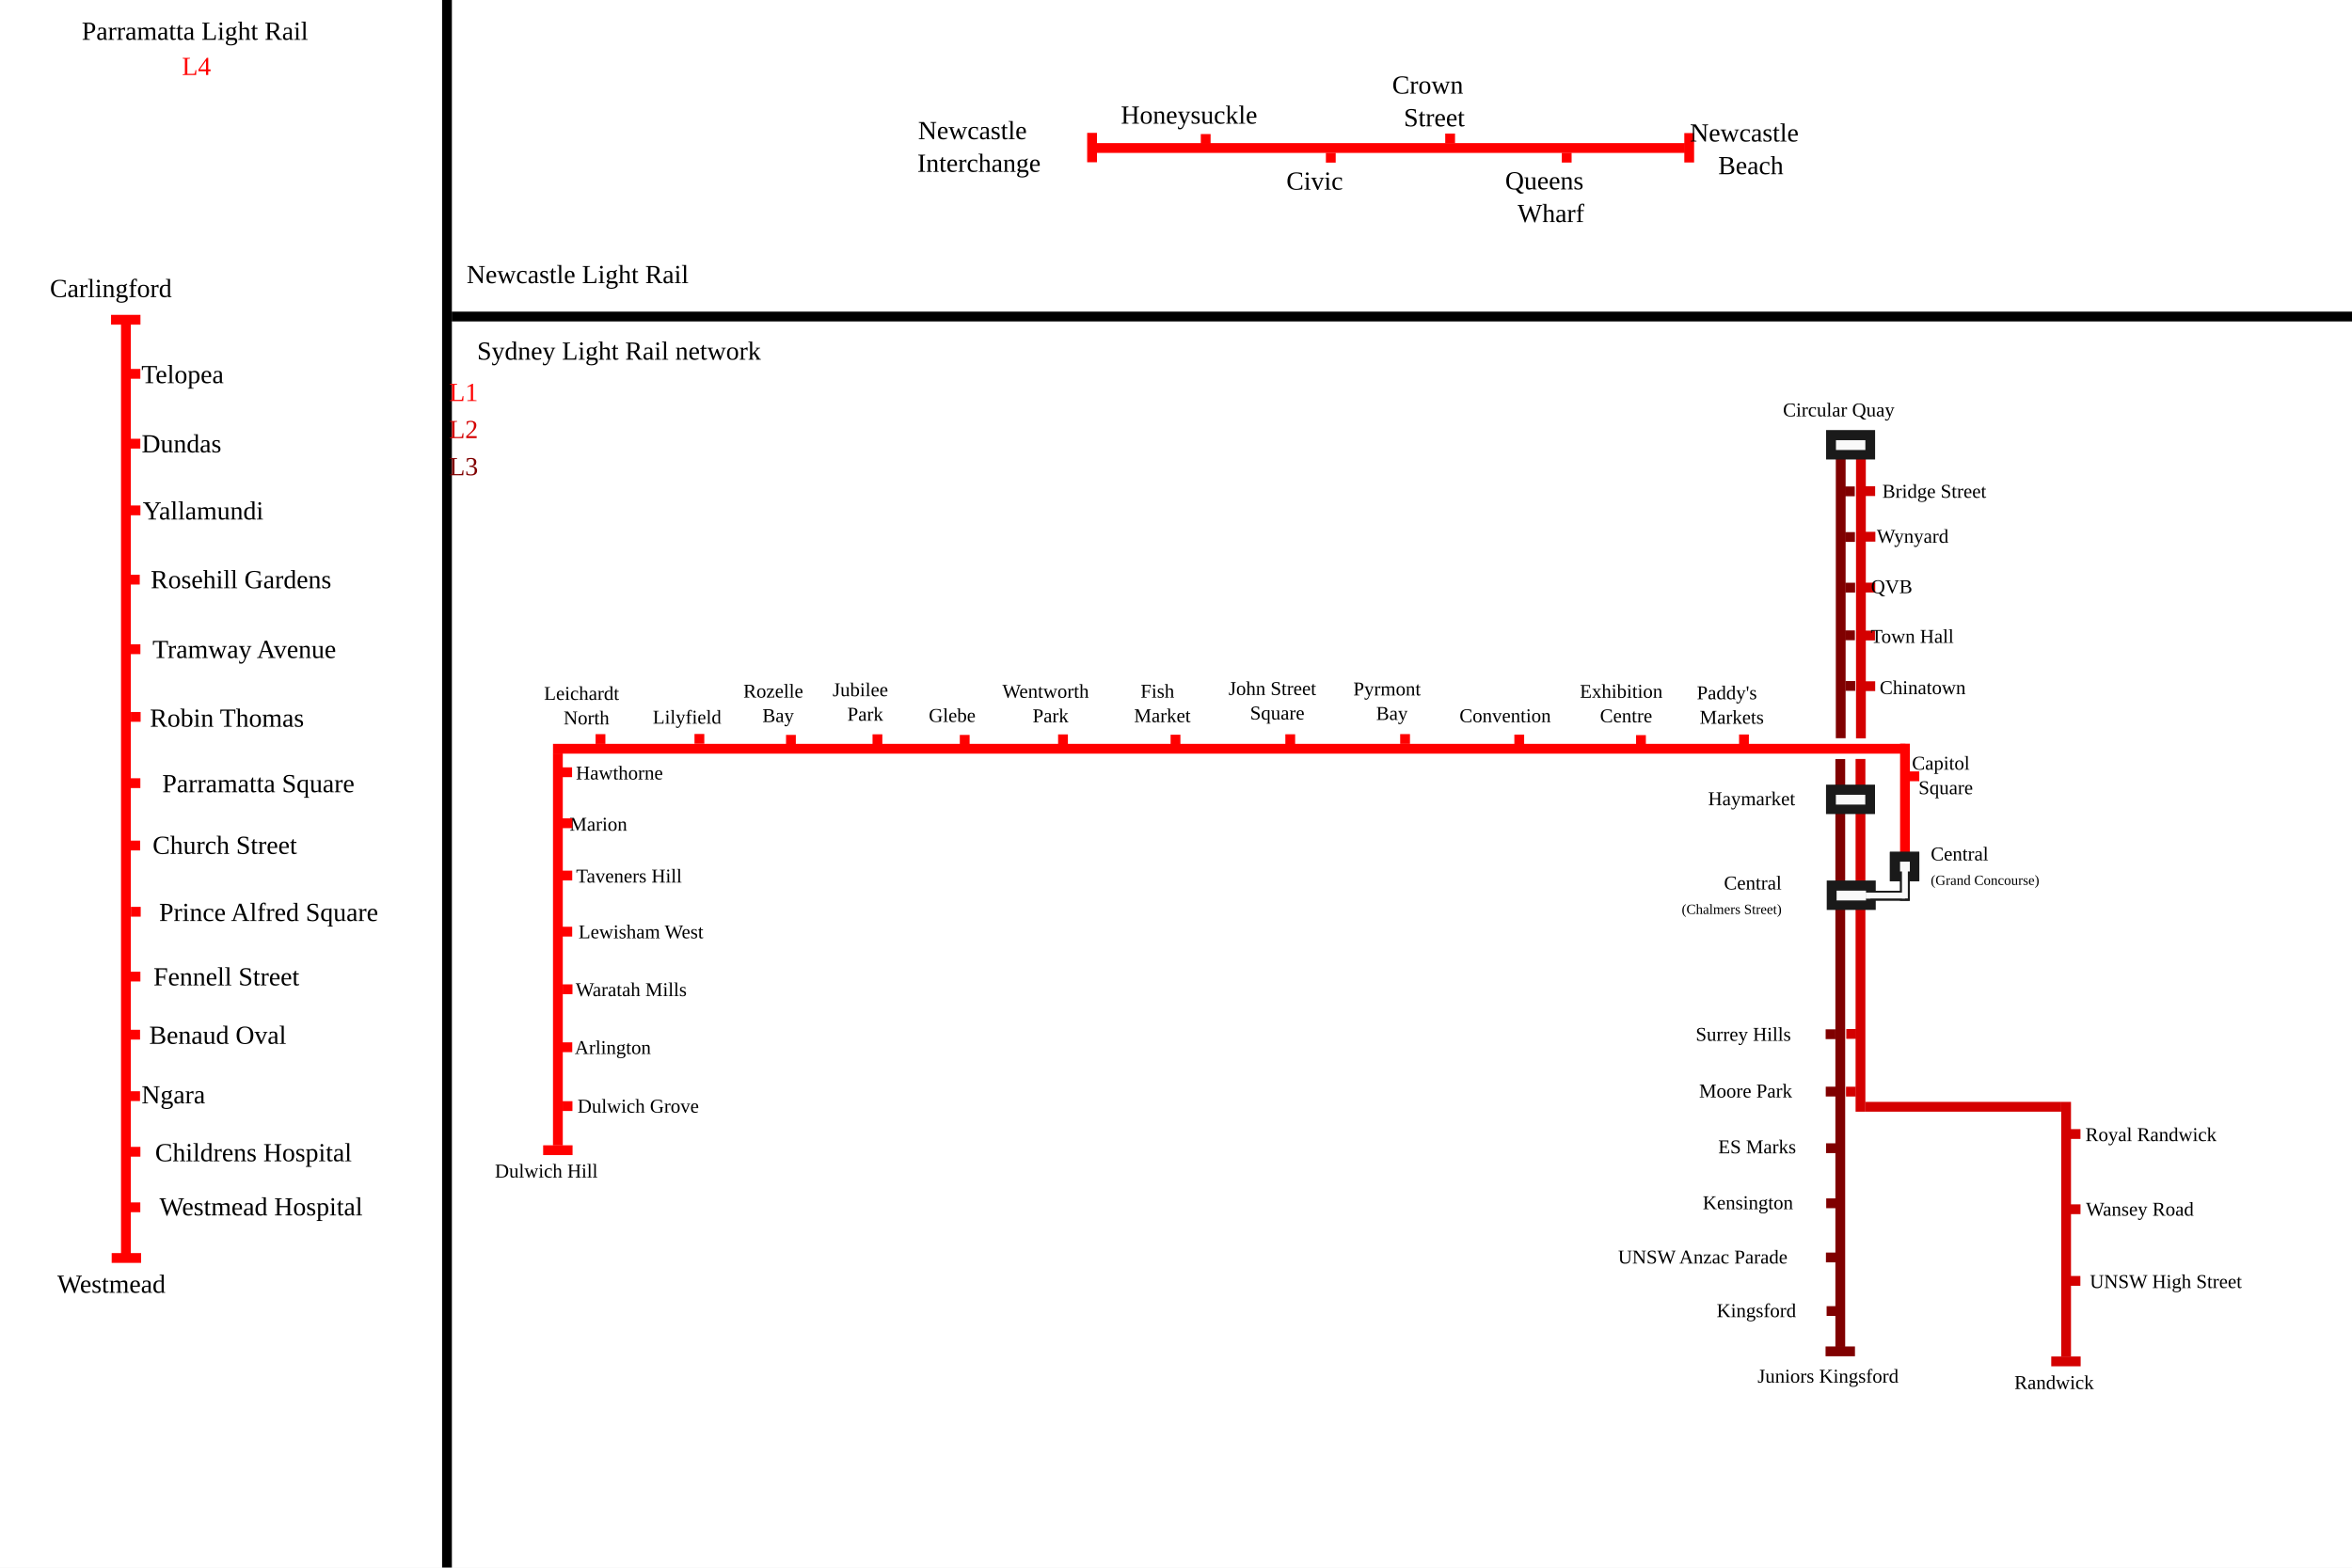
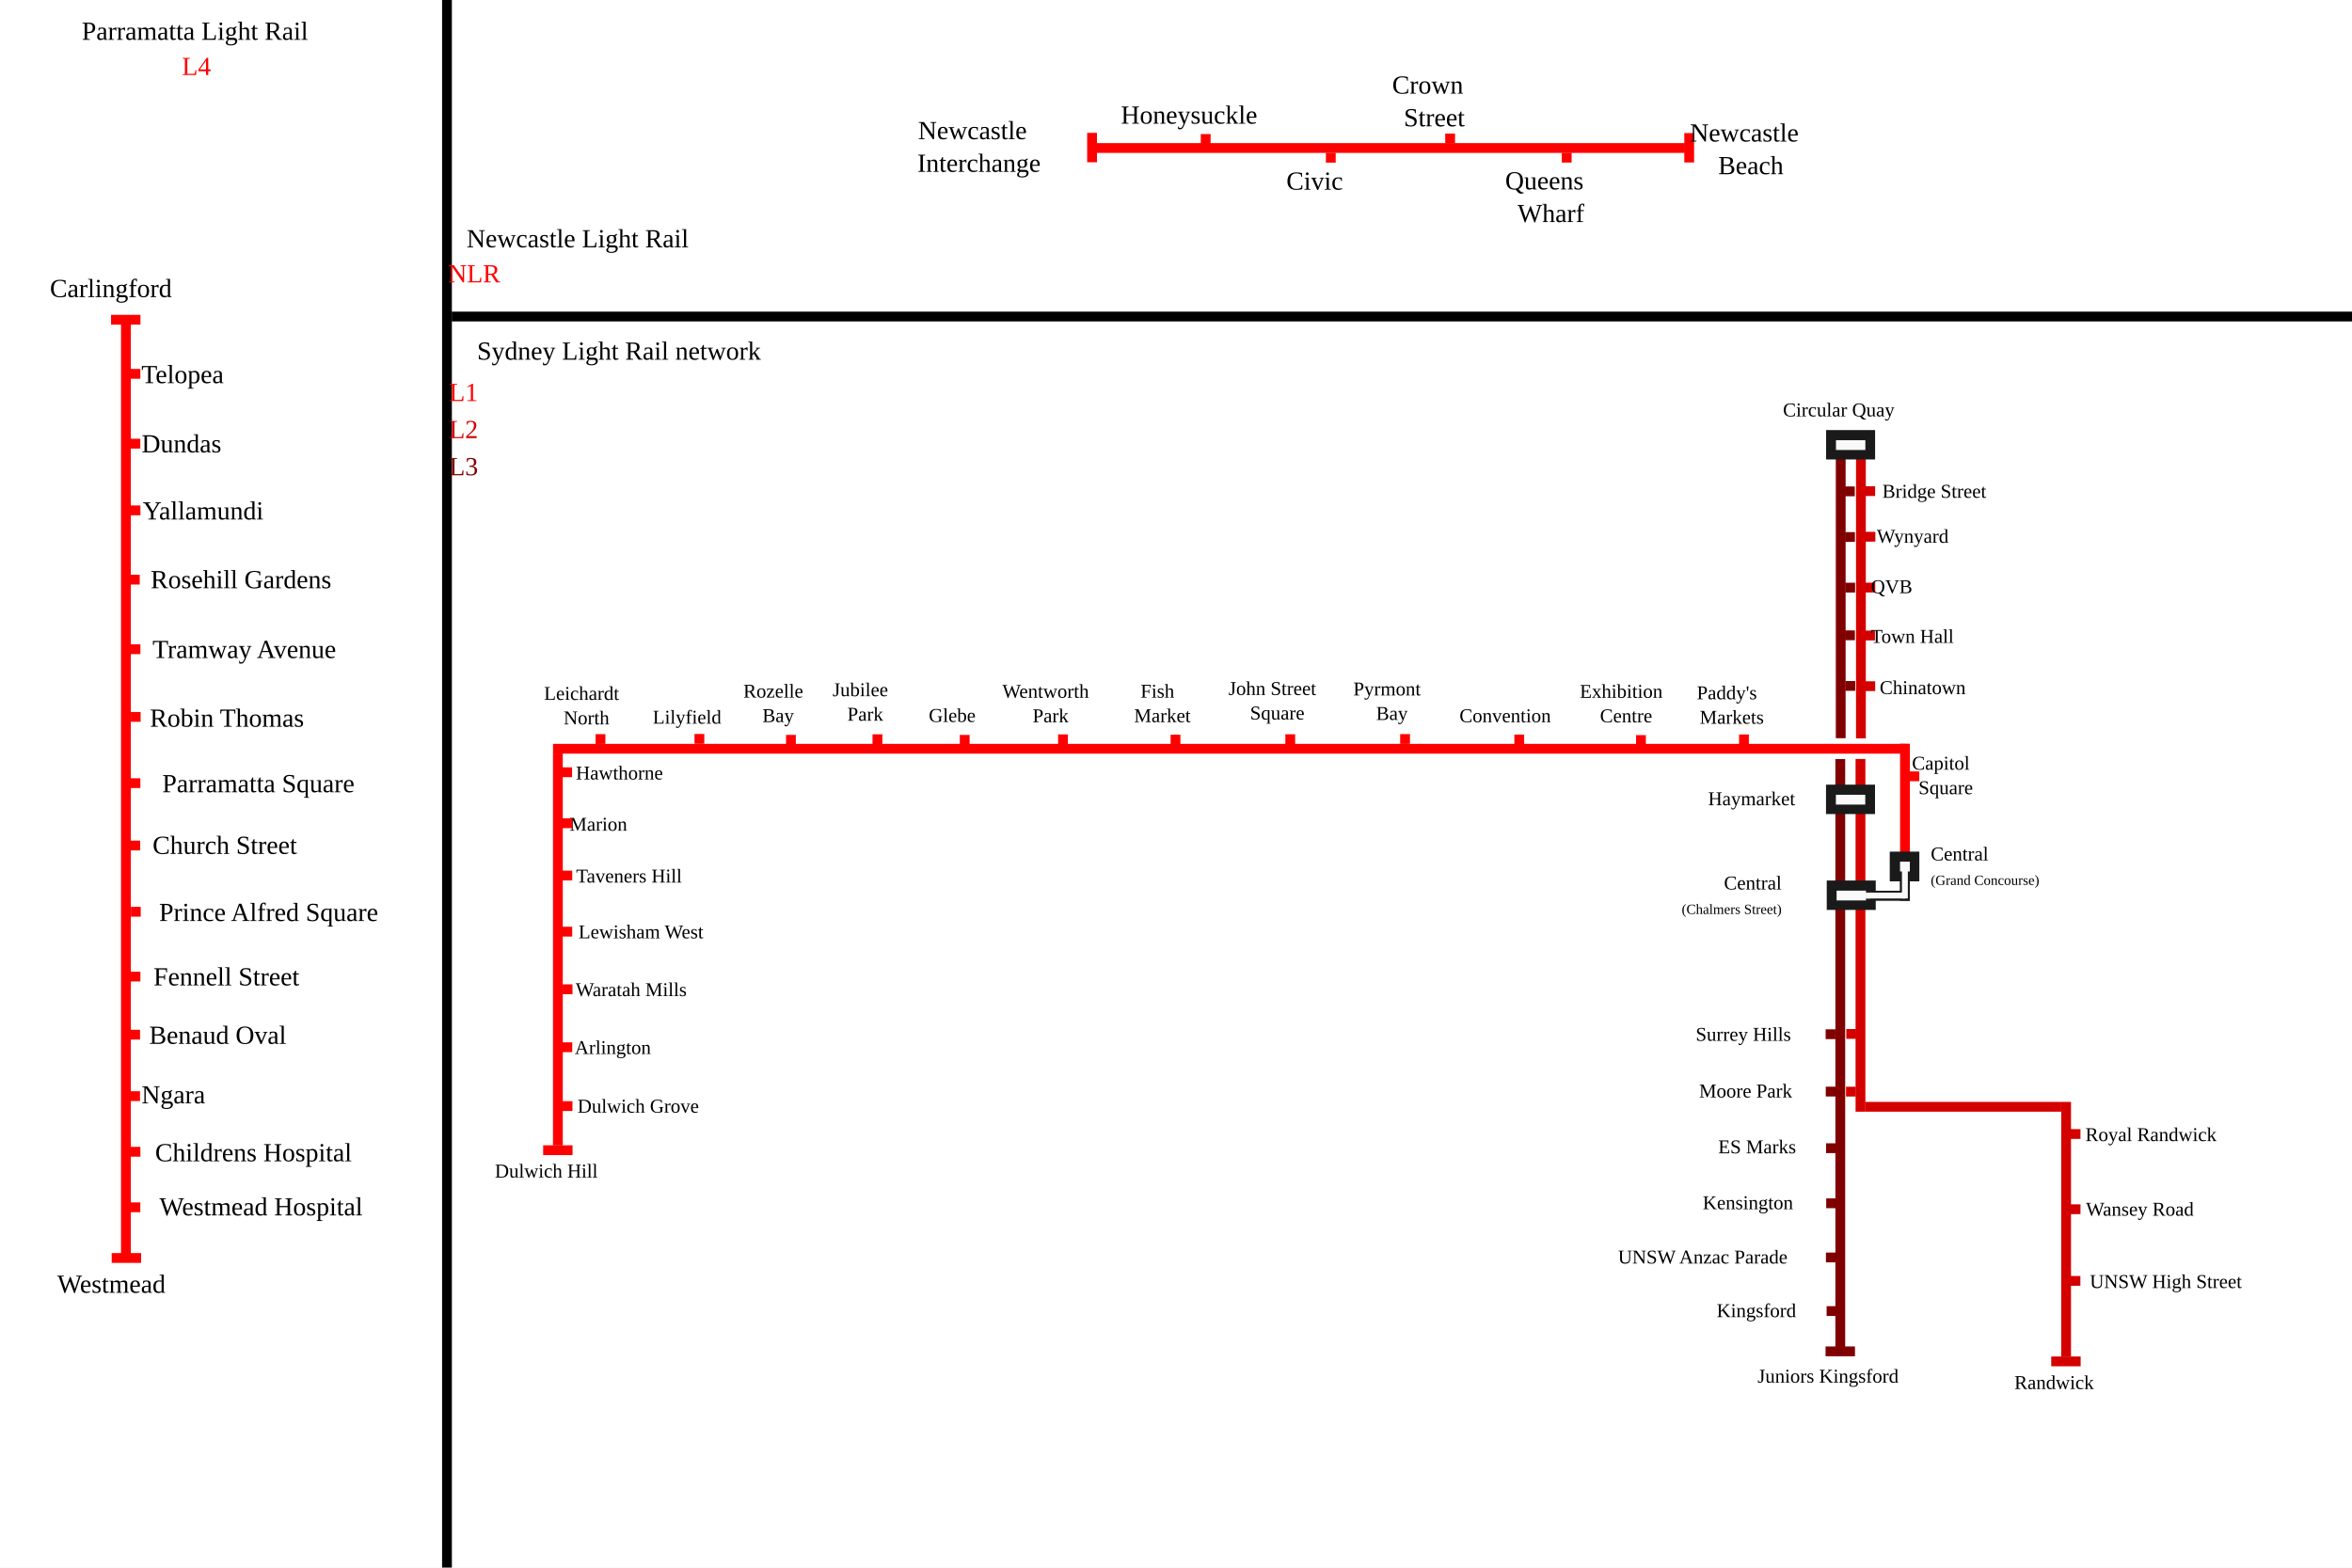
<svg xmlns="http://www.w3.org/2000/svg" width="12000" height="8000" viewBox="0 0 3175 2116.667" version="1.1" id="svg1">
  <defs id="defs1" />
  <g id="layer1">
    <rect style="fill:#ffffff;stroke-width:0.584" id="rect69" width="3175" height="2116.667" x="9.4472867e-05" y="-0.002" />
    <rect style="fill:#ff0000;stroke-width:0.584" id="rect1" width="13.229" height="529.167" x="746.481" y="1017.349" />
    <rect style="fill:#ff0000;stroke-width:0.584" id="rect2" width="39.688" height="13.229" x="733.207" y="1546.366" />
    <text xml:space="preserve" style="font-size:26.458px;text-align:center;writing-mode:lr-tb;direction:ltr;text-anchor:middle;fill:#000000;stroke-width:0.584" x="754.03" y="1589.838" id="text2">
      <tspan id="tspan2" style="fill:#000000;stroke-width:0.584" x="754.03" y="1589.838">Dulwich Hill</tspan>
    </text>
    <text xml:space="preserve" style="font-size:26.458px;text-align:center;writing-mode:lr-tb;direction:ltr;text-anchor:middle;fill:#000000;stroke-width:0.584" x="868.583" y="1344.95" id="text2-8">
      <tspan id="tspan2-8" style="fill:#000000;stroke-width:0.584" x="868.583" y="1344.95">Waratah Mills</tspan>
    </text>
    <text xml:space="preserve" style="font-size:26.458px;text-align:center;writing-mode:lr-tb;direction:ltr;text-anchor:middle;fill:#000000;stroke-width:0.584" x="878.09" y="1502.239" id="text2-5">
      <tspan id="tspan2-1" style="fill:#000000;stroke-width:0.584" x="878.09" y="1502.239">Dulwich Grove</tspan>
    </text>
    <text xml:space="preserve" style="font-size:26.458px;text-align:center;writing-mode:lr-tb;direction:ltr;text-anchor:middle;fill:#000000;stroke-width:0.584" x="843.816" y="1423.116" id="text2-52">
      <tspan id="tspan2-7" style="fill:#000000;stroke-width:0.584" x="843.816" y="1423.116">Arlington</tspan>
    </text>
    <text xml:space="preserve" style="font-size:26.458px;text-align:center;writing-mode:lr-tb;direction:ltr;text-anchor:middle;fill:#000000;stroke-width:0.584" x="881.773" y="1266.889" id="text2-2">
      <tspan id="tspan2-3" style="fill:#000000;stroke-width:0.584" x="881.773" y="1266.889">Lewisham West</tspan>
    </text>
    <text xml:space="preserve" style="font-size:26.458px;text-align:center;writing-mode:lr-tb;direction:ltr;text-anchor:middle;fill:#000000;stroke-width:0.584" x="865.636" y="1191.57" id="text2-6">
      <tspan id="tspan2-85" style="fill:#000000;stroke-width:0.584" x="865.636" y="1191.57">Taveners Hill</tspan>
    </text>
    <text xml:space="preserve" style="font-size:26.458px;text-align:center;writing-mode:lr-tb;direction:ltr;text-anchor:middle;fill:#000000;stroke-width:0.584" x="824.26" y="1121.591" id="text2-89">
      <tspan id="tspan2-2" style="fill:#000000;stroke-width:0.584" x="824.26" y="1121.591">Marion</tspan>
    </text>
    <text xml:space="preserve" style="font-size:26.458px;text-align:center;writing-mode:lr-tb;direction:ltr;text-anchor:middle;fill:#000000;stroke-width:0.584" x="808.21" y="944.992" id="text2-89-9">
      <tspan id="tspan2-2-3" style="fill:#000000;stroke-width:0.584" x="808.21" y="944.992">Leichardt</tspan>
      <tspan style="fill:#000000;stroke-width:0.584" x="808.21" y="978.065" id="tspan4">North</tspan>
    </text>
    <text xml:space="preserve" style="font-size:26.458px;text-align:center;writing-mode:lr-tb;direction:ltr;text-anchor:middle;fill:#000000;stroke-width:0.584" x="944.018" y="977.08" id="text2-89-0">
      <tspan id="tspan2-2-6" style="fill:#000000;stroke-width:0.584" x="944.018" y="977.08">Lilyfield</tspan>
    </text>
    <text xml:space="preserve" style="font-size:26.458px;text-align:center;writing-mode:lr-tb;direction:ltr;text-anchor:middle;fill:#000000;stroke-width:0.584" x="1067.005" y="941.856" id="text2-89-4">
      <tspan id="tspan2-2-9" style="fill:#000000;stroke-width:0.584" x="1067.005" y="941.856">Rozelle</tspan>
      <tspan style="fill:#000000;stroke-width:0.584" x="1067.005" y="974.929" id="tspan5">Bay</tspan>
    </text>
    <text xml:space="preserve" style="font-size:26.458px;text-align:center;writing-mode:lr-tb;direction:ltr;text-anchor:middle;fill:#000000;stroke-width:0.584" x="1184.562" y="940.005" id="text2-89-8">
      <tspan id="tspan2-2-8" style="fill:#000000;stroke-width:0.584" x="1184.562" y="940.005">Jubilee</tspan>
      <tspan style="fill:#000000;stroke-width:0.584" x="1184.562" y="973.078" id="tspan6">Park</tspan>
    </text>
    <text xml:space="preserve" style="font-size:26.458px;text-align:center;writing-mode:lr-tb;direction:ltr;text-anchor:middle;fill:#000000;stroke-width:0.584" x="1301.907" y="974.738" id="text2-89-3">
      <tspan id="tspan2-2-5" style="fill:#000000;stroke-width:0.584" x="1301.907" y="974.738">Glebe</tspan>
    </text>
    <text xml:space="preserve" style="font-size:26.458px;text-align:center;writing-mode:lr-tb;direction:ltr;text-anchor:middle;fill:#000000;stroke-width:0.584" x="1434.697" y="942.106" id="text2-89-07">
      <tspan id="tspan2-2-63" style="fill:#000000;stroke-width:0.584" x="1434.697" y="942.106">Wentworth</tspan>
      <tspan style="fill:#000000;stroke-width:0.584" x="1434.697" y="975.179" id="tspan7">Park</tspan>
    </text>
    <text xml:space="preserve" style="font-size:26.458px;text-align:center;writing-mode:lr-tb;direction:ltr;text-anchor:middle;fill:#000000;stroke-width:0.584" x="1585.619" y="941.945" id="text2-89-42">
      <tspan id="tspan2-2-0" style="fill:#000000;stroke-width:0.584" x="1585.619" y="941.945">Fish</tspan>
      <tspan style="fill:#000000;stroke-width:0.584" x="1585.619" y="975.017" id="tspan8">Market</tspan>
    </text>
    <text xml:space="preserve" style="font-size:26.458px;text-align:center;writing-mode:lr-tb;direction:ltr;text-anchor:middle;fill:#000000;stroke-width:0.584" x="1740.744" y="938.37" id="text2-89-7">
      <tspan id="tspan2-2-2" style="fill:#000000;stroke-width:0.584" x="1740.744" y="938.37">John Street</tspan>
      <tspan style="fill:#000000;stroke-width:0.584" x="1740.744" y="971.443" id="tspan9">Square</tspan>
    </text>
    <text xml:space="preserve" style="font-size:26.458px;text-align:center;writing-mode:lr-tb;direction:ltr;text-anchor:middle;fill:#000000;stroke-width:0.584" x="1895.533" y="938.952" id="text2-89-6">
      <tspan id="tspan2-2-57" style="fill:#000000;stroke-width:0.584" x="1895.533" y="938.952">Pyrmont</tspan>
      <tspan style="fill:#000000;stroke-width:0.584" x="1895.533" y="972.025" id="tspan10">Bay</tspan>
    </text>
    <text xml:space="preserve" style="font-size:26.458px;text-align:center;writing-mode:lr-tb;direction:ltr;text-anchor:middle;fill:#000000;stroke-width:0.584" x="2048.447" y="975.115" id="text2-89-2">
      <tspan id="tspan2-2-00" style="fill:#000000;stroke-width:0.584" x="2048.447" y="975.115">Convention</tspan>
    </text>
    <text xml:space="preserve" style="font-size:26.458px;text-align:center;writing-mode:lr-tb;direction:ltr;text-anchor:middle;fill:#000000;stroke-width:0.584" x="2211.645" y="942.19" id="text2-89-071">
      <tspan id="tspan2-2-7" style="fill:#000000;stroke-width:0.584" x="2211.645" y="942.19">Exhibition</tspan>
      <tspan style="fill:#000000;stroke-width:0.584" x="2211.645" y="975.263" id="tspan11">Centre</tspan>
    </text>
    <text xml:space="preserve" style="font-size:26.458px;text-align:center;writing-mode:lr-tb;direction:ltr;text-anchor:middle;fill:#000000;stroke-width:0.584" x="2354.297" y="944.123" id="text2-89-33">
      <tspan id="tspan2-2-59" style="fill:#000000;stroke-width:0.584" x="2354.297" y="944.123">Paddy's</tspan>
      <tspan style="fill:#000000;stroke-width:0.584" x="2354.297" y="977.196" id="tspan12">Markets</tspan>
    </text>
    <g id="g1" transform="translate(2432.628,237.9905)">
      <text xml:space="preserve" style="font-size:26.458px;text-align:center;writing-mode:lr-tb;direction:ltr;text-anchor:middle;fill:#000000;stroke-width:0.584" x="217.086" y="801.217" id="text2-89-82">
        <tspan id="tspan2-2-66" style="fill:#000000;stroke-width:0.584" x="217.086" y="801.217">Capitol</tspan>
        <tspan style="fill:#000000;stroke-width:0.584" x="217.086" y="834.29" id="tspan13">Square</tspan>
      </text>
    </g>
    <text xml:space="preserve" style="font-size:26.458px;text-align:center;writing-mode:lr-tb;direction:ltr;text-anchor:middle;fill:#000000;stroke-width:0.584" x="852.716" y="1052.39" id="text2-4">
      <tspan id="tspan2-31" style="fill:#000000;stroke-width:0.584" x="852.716" y="1052.39">Hawthorne</tspan>
    </text>
    <rect style="fill:#ff0000;stroke-width:0.584" id="rect3" width="13.229" height="13.229" x="759.51" y="1486.82" />
    <rect style="fill:#ff0000;stroke-width:0.584" id="rect3-9" width="13.229" height="13.229" x="176.163" y="1623.47" />
    <rect style="fill:#ff0000;stroke-width:0.584" id="rect3-3" width="13.229" height="13.229" x="176.288" y="1548.492" />
    <rect style="fill:#ff0000;stroke-width:0.584" id="rect3-2" width="13.229" height="13.229" x="175.76" y="1473.388" />
    <rect style="fill:#ff0000;stroke-width:0.584" id="rect3-4" width="13.229" height="13.229" x="759.266" y="1407.361" />
    <rect style="fill:#ff0000;stroke-width:0.584" id="rect3-8" width="13.229" height="13.229" x="759.55" y="1329.075" />
    <rect style="fill:#ff0000;stroke-width:0.584" id="rect3-7" width="13.229" height="13.229" x="759.172" y="1251.287" />
    <rect style="fill:#ff0000;stroke-width:0.584" id="rect3-1" width="13.229" height="13.229" x="759.23" y="1175.532" />
    <rect style="fill:#ff0000;stroke-width:0.584" id="rect3-5" width="13.229" height="13.229" x="759.362" y="1104.915" />
    <rect style="fill:#ff0000;stroke-width:0.584" id="rect3-6" width="13.229" height="13.229" x="759.01" y="1036.063" />
    <rect style="fill:#ff0000;stroke-width:0.584" id="rect3-86" width="13.229" height="13.229" x="991.232" y="-817.216" transform="rotate(90)" />
    <rect style="fill:#ff0000;stroke-width:0.584" id="rect3-4-5" width="13.229" height="13.229" x="990.989" y="-950.741" transform="rotate(90)" />
    <rect style="fill:#ff0000;stroke-width:0.584" id="rect3-8-0" width="13.229" height="13.229" x="992.003" y="-1593.437" transform="rotate(90)" />
    <rect style="fill:#ff0000;stroke-width:0.584" id="rect3-8-0-1" width="13.229" height="13.229" x="991.406" y="-1748.335" transform="rotate(90)" />
    <rect style="fill:#ff0000;stroke-width:0.584" id="rect3-8-0-4" width="13.229" height="13.229" x="991.167" y="-1903.33" transform="rotate(90)" />
    <rect style="fill:#ff0000;stroke-width:0.584" id="rect3-7-9" width="13.229" height="13.229" x="992.249" y="-1074.302" transform="rotate(90)" />
    <rect style="fill:#ff0000;stroke-width:0.584" id="rect3-1-0" width="13.229" height="13.229" x="991.576" y="-1441.578" transform="rotate(90)" />
    <rect style="fill:#ff0000;stroke-width:0.584" id="rect3-5-0" width="13.229" height="13.229" x="991.45" y="-1191.084" transform="rotate(90)" />
    <rect style="fill:#ff0000;stroke-width:0.584" id="rect3-6-6" width="13.229" height="13.229" x="992.285" y="-1308.888" transform="rotate(90)" />
    <rect style="fill:#ff0000;stroke-width:0.584" id="rect4" width="1825.625" height="13.229" x="746.506" y="1004.35" />
    <rect style="fill:#ff0000;stroke-width:0.584" id="rect3-8-0-12" width="13.229" height="13.229" x="991.848" y="-2057.469" transform="rotate(90)" />
    <rect style="fill:#ff0000;stroke-width:0.584" id="rect3-8-0-0" width="13.229" height="13.229" x="992.539" y="-2221.789" transform="rotate(90)" />
    <rect style="fill:#ff0000;stroke-width:0.584" id="rect3-8-0-1-9" width="13.229" height="13.229" x="181.004" y="-1634.201" transform="rotate(90)" />
    <rect style="fill:#ff0000;stroke-width:0.584" id="rect3-8-0-4-3" width="13.229" height="13.229" x="206.337" y="-1803.078" transform="rotate(90)" />
    <rect style="fill:#ff0000;stroke-width:0.584" id="rect3-8-0-12-0" width="13.229" height="13.229" x="180.35" y="-1964.158" transform="rotate(90)" />
    <rect style="fill:#ff0000;stroke-width:0.584" id="rect3-8-0-0-7" width="13.229" height="13.229" x="206.247" y="-2121.537" transform="rotate(90)" />
    <rect style="fill:#ff0000;stroke-width:0.584" id="rect3-8-0-8" width="13.229" height="13.229" x="991.683" y="-2360.834" transform="rotate(90)" />
    <rect style="fill:#800000;stroke-width:0.584" id="rect3-8-0-8-0" width="13.229" height="13.229" x="919.526" y="-2504.404" transform="rotate(90)" />
    <rect style="fill:#800000;stroke-width:0.584" id="rect3-8-0-8-0-9" width="13.229" height="13.229" x="851.179" y="-2503.946" transform="rotate(90)" />
    <rect style="fill:#800000;stroke-width:0.584" id="rect3-8-0-8-0-98" width="13.229" height="13.229" x="786.797" y="-2504.236" transform="rotate(90)" />
    <rect style="fill:#800000;stroke-width:0.584" id="rect3-8-0-8-0-91" width="13.229" height="13.229" x="718.446" y="-2503.997" transform="rotate(90)" />
    <rect style="fill:#800000;stroke-width:0.584" id="rect3-8-0-8-0-3" width="13.229" height="13.229" x="656.8" y="-2503.796" transform="rotate(90)" />
    <rect style="fill:#800000;stroke-width:0.584" id="rect3-8-0-8-0-6" width="13.229" height="13.229" x="1763.563" y="-2478.999" transform="rotate(90)" />
    <rect style="fill:#800000;stroke-width:0.584" id="rect3-8-0-8-0-9-1" width="13.229" height="13.229" x="1691.197" y="-2478.084" transform="rotate(90)" />
    <rect style="fill:#800000;stroke-width:0.584" id="rect3-8-0-8-0-98-8" width="13.229" height="13.229" x="1618.049" y="-2478.465" transform="rotate(90)" />
    <rect style="fill:#800000;stroke-width:0.584" id="rect3-8-0-8-0-91-6" width="13.229" height="13.229" x="1543.67" y="-2478.226" transform="rotate(90)" />
    <rect style="fill:#800000;stroke-width:0.584" id="rect3-8-0-8-0-3-2" width="13.229" height="13.229" x="1467.228" y="-2477.842" transform="rotate(90)" />
    <rect style="fill:#800000;stroke-width:0.584" id="rect3-8-0-8-0-3-2-9" width="13.229" height="13.229" x="1389.771" y="-2477.696" transform="rotate(90)" />
    <rect style="fill:#d40000;stroke-width:0.584" id="rect3-8-0-8-0-3-2-6" width="13.229" height="13.229" x="1389.384" y="-2505.571" transform="rotate(90)" />
    <rect style="fill:#d40000;stroke-width:0.584" id="rect3-8-0-8-0-3-2-6-3" width="13.229" height="13.229" x="1467.279" y="-2505.187" transform="rotate(90)" />
    <rect style="fill:#d40000;stroke-width:0.584" id="rect3-8-0-8-0-7" width="13.229" height="13.229" x="656.495" y="-2531.275" transform="rotate(90)" />
    <rect style="fill:#d40000;stroke-width:0.584" id="rect3-8-0-8-0-7-5" width="13.229" height="13.229" x="718.065" y="-2531.577" transform="rotate(90)" />
    <rect style="fill:#d40000;stroke-width:0.584" id="rect3-8-0-8-0-7-4" width="13.229" height="13.229" x="786.709" y="-2531.413" transform="rotate(90)" />
    <rect style="fill:#d40000;stroke-width:0.584" id="rect3-8-0-8-0-7-3" width="13.229" height="13.229" x="851.43" y="-2531.048" transform="rotate(90)" />
    <rect style="fill:#d40000;stroke-width:0.584" id="rect3-8-0-8-0-7-2" width="13.229" height="13.229" x="919.837" y="-2531.338" transform="rotate(90)" />
    <rect style="fill:#ff0000;stroke-width:0.584" id="rect3-8-0-9" width="13.229" height="13.229" x="1041.545" y="-2590.859" transform="rotate(90)" />
    <rect style="fill:#d40000;stroke-width:0.584" id="rect13" width="13.229" height="396.875" x="2505.459" y="600.067" />
    <rect style="fill:#800000;stroke-width:0.584" id="rect13-6" width="13.229" height="396.875" x="2478.195" y="599.851" />
    <rect style="fill:#d40000;stroke-width:0.584" id="rect13-7" width="13.229" height="476.25" x="2504.877" y="1024.745" />
    <rect style="fill:#800000;stroke-width:0.584" id="rect13-3" width="13.229" height="793.75" x="2477.609" y="1024.857" />
    <g id="g38-5" transform="rotate(90,2666.353,2572.302)">
      <rect style="fill:#1a1a1a;stroke-width:0.265" id="rect3-3-6" width="66.146" height="39.688" x="2707.547" y="-1193.173" transform="rotate(90)" />
      <rect style="fill:#f9f9f9;stroke-width:0.265" id="rect4-0-6" width="39.688" height="13.229" x="2720.698" y="-1180.387" transform="rotate(90)" />
    </g>
    <g id="g38-5-1" transform="rotate(90,2905.797,2332.98)">
      <rect style="fill:#1a1a1a;stroke-width:0.265" id="rect3-3-6-97" width="66.146" height="39.688" x="2707.547" y="-1193.173" transform="rotate(90)" />
      <rect style="fill:#f9f9f9;stroke-width:0.265" id="rect4-0-6-6" width="39.688" height="13.229" x="2720.698" y="-1180.387" transform="rotate(90)" />
    </g>
    <text xml:space="preserve" style="font-size:26.458px;text-align:center;writing-mode:lr-tb;direction:ltr;text-anchor:middle;fill:#000000;stroke-width:0.584" x="2381.129" y="1087.206" id="text14">
      <tspan id="tspan14" style="fill:#000000;stroke-width:0.584" x="2381.129" y="1087.206">Haymarket</tspan>
    </text>
    <text xml:space="preserve" style="font-size:26.458px;text-align:center;writing-mode:lr-tb;direction:ltr;text-anchor:middle;fill:#000000;stroke-width:0.584" x="2612.011" y="937.134" id="text14-3">
      <tspan id="tspan14-8" style="fill:#000000;stroke-width:0.584" x="2612.011" y="937.134">Chinatown</tspan>
    </text>
    <text xml:space="preserve" style="font-size:26.458px;text-align:center;writing-mode:lr-tb;direction:ltr;text-anchor:middle;fill:#000000;stroke-width:0.584" x="1779.224" y="452.696" id="text14-6">
      <tspan id="tspan14-81" style="fill:#000000;stroke-width:0.584" x="1779.224" y="452.696" />
    </text>
    <text xml:space="preserve" style="font-size:26.458px;text-align:center;writing-mode:lr-tb;direction:ltr;text-anchor:middle;fill:#000000;stroke-width:0.584" x="2570.15" y="800.861" id="text14-2">
      <tspan id="tspan14-2" style="fill:#000000;stroke-width:0.584" x="2570.15" y="800.861">QVB</tspan>
    </text>
    <text xml:space="preserve" style="font-size:26.458px;text-align:center;writing-mode:lr-tb;direction:ltr;text-anchor:middle;fill:#000000;stroke-width:0.584" x="2598.494" y="732.828" id="text14-0">
      <tspan id="tspan14-7" style="fill:#000000;stroke-width:0.584" x="2598.494" y="732.828">Wynyard</tspan>
    </text>
    <text xml:space="preserve" style="font-size:26.458px;text-align:center;writing-mode:lr-tb;direction:ltr;text-anchor:middle;fill:#000000;stroke-width:0.584" x="2627.682" y="672.072" id="text14-61">
      <tspan id="tspan14-24" style="fill:#000000;stroke-width:0.584" x="2627.682" y="672.072">Bridge Street</tspan>
    </text>
    <text xml:space="preserve" style="font-size:26.458px;text-align:center;writing-mode:lr-tb;direction:ltr;text-anchor:middle;fill:#000000;stroke-width:0.584" x="2498.689" y="562.194" id="text14-26">
      <tspan id="tspan14-5" style="fill:#000000;stroke-width:0.584" x="2498.689" y="562.194">Circular Quay</tspan>
    </text>
    <text xml:space="preserve" style="font-size:26.458px;text-align:end;writing-mode:lr-tb;direction:ltr;text-anchor:end;fill:#000000;stroke-width:0.584" x="2451.369" y="1200.905" id="text15">
      <tspan id="tspan15" style="text-align:end;text-anchor:end;stroke-width:0.584" x="2451.369" y="1200.905">Central</tspan>
      <tspan style="font-size:19.05px;text-align:end;text-anchor:end;stroke-width:0.584" x="2451.369" y="1233.977" id="tspan16">(Chalmers Street)</tspan>
      <tspan style="text-align:end;text-anchor:end;stroke-width:0.584" x="2451.369" y="1267.05" id="tspan17" />
    </text>
    <text xml:space="preserve" style="font-size:26.458px;text-align:start;writing-mode:lr-tb;direction:ltr;text-anchor:start;fill:#000000;stroke-width:0.584" x="2606.34" y="1161.691" id="text18">
      <tspan id="tspan18" style="text-align:start;text-anchor:start;stroke-width:0.584" x="2606.34" y="1161.691">Central</tspan>
      <tspan style="font-size:19.05px;text-align:start;text-anchor:start;stroke-width:0.584" x="2606.34" y="1194.764" id="tspan19">(Grand Concourse)</tspan>
    </text>
    <rect style="fill:#ff0000;stroke-width:0.584" id="rect19" width="13.229" height="158.75" x="2564.949" y="1004.135" />
    <g id="g15" transform="translate(617.0372,318.912)">
      <g id="g38-5-4" transform="rotate(90,2453.068,2169.533)">
        <rect style="fill:#1a1a1a;stroke-width:0.265" id="rect3-3-6-9" width="66.146" height="39.688" x="2707.547" y="-1193.173" transform="rotate(90)" />
        <rect style="fill:#f9f9f9;stroke-width:0.265" id="rect4-0-6-9" width="39.688" height="13.229" x="2720.698" y="-1180.387" transform="rotate(90)" />
      </g>
      <g id="g14" transform="rotate(-90,1964.85,954.3477)">
        <g id="g52-7-3" transform="rotate(-90,2339.833,1287.033)">
          <rect style="fill:#1a1a1a;stroke-width:0.584;stroke-dasharray:none" id="rect51-3-1" width="39.688" height="39.688" x="2663.525" y="995.468" />
          <rect style="fill:#f9f9f9;stroke-width:0.584;stroke-dasharray:none" id="rect52-5-7" width="13.229" height="13.229" x="2676.282" y="1008.664" />
        </g>
        <rect style="fill:#1a1a1a;stroke-width:0.584;stroke-dasharray:none" id="rect54-9" width="52.917" height="13.229" x="-950.257" y="2022.184" transform="rotate(-90)" />
        <rect style="fill:#1a1a1a;stroke-width:0.584;stroke-dasharray:none" id="rect53-0" width="13.229" height="26.458" x="-950.568" y="2022.184" transform="rotate(-90)" />
        <rect style="fill:#f9f9f9;stroke-width:0.584;stroke-dasharray:none" id="rect55-9" width="7.938" height="39.688" x="-947.879" y="2025.048" transform="rotate(-90)" />
        <rect style="fill:#f9f9f9;stroke-width:0.584;stroke-dasharray:none" id="rect56-1" width="52.917" height="7.938" x="-944.192" y="2024.983" transform="rotate(-90)" />
        <g id="g58-2" transform="rotate(-90,2339.833,1287.033)">
          <rect style="fill:#1a1a1a;stroke-width:0.584;stroke-dasharray:none" id="rect57-6" width="39.688" height="39.688" x="2663.525" y="995.468" />
          <rect style="fill:#f9f9f9;stroke-width:0.584;stroke-dasharray:none" id="rect58-1" width="13.229" height="13.229" x="2676.282" y="1008.664" />
        </g>
        <rect style="fill:#1a1a1a;stroke-width:0.584;stroke-dasharray:none" id="rect59-7" width="52.917" height="13.229" x="-950.257" y="2022.184" transform="rotate(-90)" />
        <rect style="fill:#1a1a1a;stroke-width:0.584;stroke-dasharray:none" id="rect60-0" width="13.229" height="26.458" x="-950.568" y="2022.184" transform="rotate(-90)" />
        <rect style="fill:#f9f9f9;stroke-width:0.584;stroke-dasharray:none" id="rect63-2" width="7.938" height="39.688" x="-947.879" y="2025.048" transform="rotate(-90)" />
        <rect style="fill:#f9f9f9;stroke-width:0.584;stroke-dasharray:none" id="rect64-9" width="52.917" height="7.938" x="-944.192" y="2024.983" transform="rotate(-90)" />
      </g>
    </g>
    <text xml:space="preserve" style="font-size:19.05px;text-align:end;writing-mode:lr-tb;direction:ltr;text-anchor:end;fill:#d40000;stroke-width:0.584" x="1854.332" y="450.066" id="text20">
      <tspan id="tspan20" style="stroke-width:0.584" x="1854.332" y="450.066" />
    </text>
    <text xml:space="preserve" style="font-size:26.458px;text-align:end;writing-mode:lr-tb;direction:ltr;text-anchor:end;fill:#000000;stroke-width:0.584" x="2670.465" y="867.978" id="text21">
      <tspan id="tspan21" style="fill:#000000;stroke-width:0.584" x="2670.465" y="867.978">Town Hall</tspan>
    </text>
    <rect style="fill:#800000;stroke-width:0.584" id="rect21" width="39.688" height="13.229" x="2464.355" y="1817.967" />
    <text xml:space="preserve" style="font-size:26.458px;text-align:center;writing-mode:lr-tb;direction:ltr;text-anchor:middle;fill:#000000;stroke-width:0.584" x="2484.282" y="1866.809" id="text22">
      <tspan id="tspan22" style="text-align:center;text-anchor:middle;fill:#000000;stroke-width:0.584" x="2484.282" y="1866.809">Juniors Kingsford</tspan>
    </text>
    <text xml:space="preserve" style="font-size:26.458px;text-align:center;writing-mode:lr-tb;direction:ltr;text-anchor:middle;fill:#000000;stroke-width:0.584" x="2369.921" y="1405.3" id="text23">
      <tspan id="tspan23" style="stroke-width:0.584" x="2369.921" y="1405.3">Surrey Hills</tspan>
    </text>
    <text xml:space="preserve" style="font-size:26.458px;text-align:center;writing-mode:lr-tb;direction:ltr;text-anchor:middle;fill:#000000;stroke-width:0.584" x="2373.02" y="1481.761" id="text24">
      <tspan id="tspan24" style="stroke-width:0.584" x="2373.02" y="1481.761">Moore Park</tspan>
    </text>
    <text xml:space="preserve" style="font-size:26.458px;text-align:center;writing-mode:lr-tb;direction:ltr;text-anchor:middle;fill:#000000;stroke-width:0.584" x="2388.519" y="1557.189" id="text25">
      <tspan id="tspan25" style="stroke-width:0.584" x="2388.519" y="1557.189">ES Marks</tspan>
    </text>
    <text xml:space="preserve" style="font-size:26.458px;text-align:center;writing-mode:lr-tb;direction:ltr;text-anchor:middle;fill:#000000;stroke-width:0.584" x="2376.12" y="1632.618" id="text26">
      <tspan id="tspan26" style="stroke-width:0.584" x="2376.12" y="1632.618">Kensington</tspan>
    </text>
    <text xml:space="preserve" style="font-size:26.458px;text-align:center;writing-mode:lr-tb;direction:ltr;text-anchor:middle;fill:#000000;stroke-width:0.584" x="2315.158" y="1705.979" id="text27">
      <tspan id="tspan27" style="stroke-width:0.584" x="2315.158" y="1705.979">UNSW Anzac Parade</tspan>
    </text>
    <text xml:space="preserve" style="font-size:26.458px;text-align:center;writing-mode:lr-tb;direction:ltr;text-anchor:middle;fill:#000000;stroke-width:0.584" x="2387.486" y="1778.307" id="text28">
      <tspan id="tspan28" style="stroke-width:0.584" x="2387.486" y="1778.307">Kingsford</tspan>
    </text>
    <rect style="fill:#d40000;stroke-width:0.584" id="rect28" width="264.583" height="13.229" x="2517.905" y="1487.749" />
    <rect style="fill:#d40000;stroke-width:0.584" id="rect29" width="13.229" height="343.958" x="2782.445" y="1487.756" />
    <rect style="fill:#d40000;stroke-width:0.584" id="rect30" width="39.688" height="13.229" x="2769.019" y="1831.521" />
    <text xml:space="preserve" style="font-size:26.458px;text-align:center;writing-mode:lr-tb;direction:ltr;text-anchor:middle;fill:#000000;stroke-width:0.584" x="2789.425" y="1875.434" id="text30">
      <tspan id="tspan30" style="fill:#000000;stroke-width:0.584" x="2789.425" y="1875.434">Randwick</tspan>
    </text>
    <text xml:space="preserve" style="font-size:26.458px;text-align:center;writing-mode:lr-tb;direction:ltr;text-anchor:middle;fill:#000000;stroke-width:0.584" x="2940.282" y="1739.043" id="text31">
      <tspan id="tspan31" style="stroke-width:0.584" x="2940.282" y="1739.043">UNSW High Street</tspan>
    </text>
    <text xml:space="preserve" style="font-size:26.458px;text-align:center;writing-mode:lr-tb;direction:ltr;text-anchor:middle;fill:#000000;stroke-width:0.584" x="2905.151" y="1641.4" id="text32">
      <tspan id="tspan32" style="stroke-width:0.584" x="2905.151" y="1641.4">Wansey Road</tspan>
    </text>
    <text xml:space="preserve" style="font-size:26.458px;text-align:center;writing-mode:lr-tb;direction:ltr;text-anchor:middle;fill:#000000;stroke-width:0.584" x="2920.133" y="1540.657" id="text33">
      <tspan id="tspan33" style="stroke-width:0.584" x="2920.133" y="1540.657">Royal Randwick</tspan>
    </text>
    <rect style="fill:#d40000;stroke-width:0.584" id="rect3-8-0-8-0-3-2-6-9" width="13.229" height="13.229" x="1524.523" y="-2808.444" transform="rotate(90)" />
    <rect style="fill:#d40000;stroke-width:0.584" id="rect3-8-0-8-0-3-2-6-8" width="13.229" height="13.229" x="1626.084" y="-2808.495" transform="rotate(90)" />
    <rect style="fill:#d40000;stroke-width:0.584" id="rect3-8-0-8-0-3-2-6-1" width="13.229" height="13.229" x="1722.823" y="-2808.325" transform="rotate(90)" />
    <rect style="fill:#000000;stroke-width:0.584" id="rect33" width="13.229" height="2116.667" x="596.775" y="-0.166" />
    <rect style="fill:#ff0000;stroke-width:0.584" id="rect33-0" width="13.229" height="1256.771" x="163.38" y="437.53" />
    <rect style="fill:#000000;stroke-width:0.584" id="rect34" width="2566.458" height="13.229" x="609.829" y="420.762" />
    <rect style="fill:#ff0000;stroke-width:0.584" id="rect35" width="793.75" height="13.229" x="1480.666" y="193.22" />
    <rect style="fill:#ff0000;stroke-width:0.584" id="rect36" width="13.229" height="39.688" x="1467.579" y="179.393" />
    <rect style="fill:#ff0000;stroke-width:0.584" id="rect36-4" width="13.229" height="39.688" x="2273.673" y="179.683" />
    <text xml:space="preserve" style="font-size:35.278px;text-align:center;writing-mode:lr-tb;direction:ltr;text-anchor:middle;fill:#000000;stroke-width:0.584" x="1884.672" y="650.956" id="text36">
      <tspan id="tspan36" style="font-size:35.278px;stroke-width:0.584" x="1884.672" y="650.956" />
    </text>
    <text xml:space="preserve" style="font-size:35.278px;text-align:center;writing-mode:lr-tb;direction:ltr;text-anchor:middle;fill:#000000;stroke-width:0.584" x="1343.59" y="187.907" id="text37">
      <tspan id="tspan37" style="stroke-width:0.584" x="1343.59" y="187.907">Newcastle</tspan>
      <tspan style="stroke-width:0.584" x="1343.59" y="232.004" id="tspan38">Interchange</tspan>
    </text>
    <text xml:space="preserve" style="font-size:35.278px;text-align:center;writing-mode:lr-tb;direction:ltr;text-anchor:middle;fill:#000000;stroke-width:0.584" x="2385.515" y="191.091" id="text39">
      <tspan id="tspan39" style="stroke-width:0.584" x="2385.515" y="191.091">Newcastle</tspan>
      <tspan style="stroke-width:0.584" x="2385.515" y="235.188" id="tspan40">Beach</tspan>
    </text>
    <text xml:space="preserve" style="font-size:35.278px;text-align:center;writing-mode:lr-tb;direction:ltr;text-anchor:middle;fill:#000000;stroke-width:0.584" x="1627.221" y="166.972" id="text41">
      <tspan id="tspan41" style="stroke-width:0.584" x="1627.221" y="166.972">Honeysuckle</tspan>
    </text>
    <text xml:space="preserve" style="font-size:35.278px;text-align:center;writing-mode:lr-tb;direction:ltr;text-anchor:middle;fill:#000000;stroke-width:0.584" x="1796.726" y="256.109" id="text42">
      <tspan id="tspan42" style="stroke-width:0.584" x="1796.726" y="256.109">Civic</tspan>
    </text>
    <text xml:space="preserve" style="font-size:35.278px;text-align:center;writing-mode:lr-tb;direction:ltr;text-anchor:middle;fill:#000000;stroke-width:0.584" x="1958.195" y="126.422" id="text43">
      <tspan id="tspan43" style="stroke-width:0.584" x="1958.195" y="126.422">Crown</tspan>
      <tspan style="stroke-width:0.584" x="1958.195" y="170.52" id="tspan46">Street</tspan>
    </text>
    <text xml:space="preserve" style="font-size:35.278px;text-align:center;writing-mode:lr-tb;direction:ltr;text-anchor:middle;fill:#000000;stroke-width:0.584" x="2115.645" y="255.744" id="text44">
      <tspan id="tspan44" style="stroke-width:0.584" x="2115.645" y="255.744">Queens</tspan>
      <tspan style="stroke-width:0.584" x="2115.645" y="299.841" id="tspan45">Wharf</tspan>
    </text>
    <rect style="fill:#ff0000;stroke-width:0.584" id="rect46" width="39.688" height="13.229" x="149.908" y="425.099" />
    <rect style="fill:#ff0000;stroke-width:0.584" id="rect46-2" width="39.688" height="13.229" x="150.779" y="1691.893" />
    <text xml:space="preserve" style="font-size:35.278px;text-align:center;writing-mode:lr-tb;direction:ltr;text-anchor:middle;fill:#000000;stroke-width:0.584" x="172.428" y="1745.468" id="text47">
      <tspan id="tspan47" style="fill:#000000;stroke-width:0.584" x="172.428" y="1745.468">Westmead</tspan>
    </text>
    <text xml:space="preserve" style="font-size:35.278px;text-align:center;writing-mode:lr-tb;direction:ltr;text-anchor:middle;fill:#000000;stroke-width:0.584" x="171.697" y="401.114" id="text48">
      <tspan id="tspan48" style="stroke-width:0.584" x="171.697" y="401.114">Carlingford</tspan>
    </text>
    <text xml:space="preserve" style="font-size:35.278px;text-align:center;writing-mode:lr-tb;direction:ltr;text-anchor:middle;fill:#000000;stroke-width:0.584" x="374.446" y="1640.989" id="text49">
      <tspan id="tspan49" style="stroke-width:0.584" x="374.446" y="1640.989">Westmead Hospital</tspan>
    </text>
    <text xml:space="preserve" style="font-size:35.278px;text-align:center;writing-mode:lr-tb;direction:ltr;text-anchor:middle;fill:#000000;stroke-width:0.584" x="364.218" y="1567.926" id="text50">
      <tspan id="tspan50" style="stroke-width:0.584" x="364.218" y="1567.926">Childrens Hospital</tspan>
    </text>
    <text xml:space="preserve" style="font-size:35.278px;text-align:center;writing-mode:lr-tb;direction:ltr;text-anchor:middle;fill:#000000;stroke-width:0.584" x="256.085" y="1489.749" id="text51">
      <tspan id="tspan51" style="stroke-width:0.584" x="256.085" y="1489.749">Ngara</tspan>
    </text>
    <text xml:space="preserve" style="font-size:35.278px;text-align:center;writing-mode:lr-tb;direction:ltr;text-anchor:middle;fill:#000000;stroke-width:0.584" x="315.996" y="1409.38" id="text52">
      <tspan id="tspan52" style="stroke-width:0.584" x="315.996" y="1409.38">Benaud Oval</tspan>
    </text>
    <text xml:space="preserve" style="font-size:35.278px;text-align:center;writing-mode:lr-tb;direction:ltr;text-anchor:middle;fill:#000000;stroke-width:0.584" x="327.686" y="1330.472" id="text53">
      <tspan id="tspan53" style="stroke-width:0.584" x="327.686" y="1330.472">Fennell Street</tspan>
    </text>
    <text xml:space="preserve" style="font-size:35.278px;text-align:center;writing-mode:lr-tb;direction:ltr;text-anchor:middle;fill:#000000;stroke-width:0.584" x="384.675" y="1243.528" id="text54">
      <tspan id="tspan54" style="stroke-width:0.584" x="384.675" y="1243.528">Prince Alfred Square</tspan>
    </text>
    <text xml:space="preserve" style="font-size:35.278px;text-align:center;writing-mode:lr-tb;direction:ltr;text-anchor:middle;fill:#000000;stroke-width:0.584" x="325.494" y="1152.93" id="text55">
      <tspan id="tspan55" style="stroke-width:0.584" x="325.494" y="1152.93">Church Street</tspan>
    </text>
    <text xml:space="preserve" style="font-size:35.278px;text-align:center;writing-mode:lr-tb;direction:ltr;text-anchor:middle;fill:#000000;stroke-width:0.584" x="370.793" y="1069.638" id="text56">
      <tspan id="tspan56" style="stroke-width:0.584" x="370.793" y="1069.638">Parramatta Square</tspan>
    </text>
    <text xml:space="preserve" style="font-size:35.278px;text-align:center;writing-mode:lr-tb;direction:ltr;text-anchor:middle;fill:#000000;stroke-width:0.584" x="328.417" y="981.232" id="text57">
      <tspan id="tspan57" style="stroke-width:0.584" x="328.417" y="981.232">Robin Thomas</tspan>
    </text>
    <text xml:space="preserve" style="font-size:35.278px;text-align:center;writing-mode:lr-tb;direction:ltr;text-anchor:middle;fill:#000000;stroke-width:0.584" x="351.797" y="888.443" id="text58">
      <tspan id="tspan58" style="stroke-width:0.584" x="351.797" y="888.443">Tramway Avenue</tspan>
    </text>
    <text xml:space="preserve" style="font-size:35.278px;text-align:center;writing-mode:lr-tb;direction:ltr;text-anchor:middle;fill:#000000;stroke-width:0.584" x="347.413" y="794.192" id="text59">
      <tspan id="tspan59" style="stroke-width:0.584" x="347.413" y="794.192">Rosehill Gardens</tspan>
    </text>
    <text xml:space="preserve" style="font-size:35.278px;text-align:center;writing-mode:lr-tb;direction:ltr;text-anchor:middle;fill:#000000;stroke-width:0.584" x="296.269" y="701.402" id="text60">
      <tspan id="tspan60" style="stroke-width:0.584" x="296.269" y="701.402">Yallamundi</tspan>
    </text>
    <text xml:space="preserve" style="font-size:35.278px;text-align:center;writing-mode:lr-tb;direction:ltr;text-anchor:middle;fill:#000000;stroke-width:0.584" x="267.044" y="610.804" id="text61">
      <tspan id="tspan61" style="stroke-width:0.584" x="267.044" y="610.804">Dundas</tspan>
    </text>
    <text xml:space="preserve" style="font-size:35.278px;text-align:center;writing-mode:lr-tb;direction:ltr;text-anchor:middle;fill:#000000;stroke-width:0.584" x="268.506" y="517.284" id="text62">
      <tspan id="tspan62" style="stroke-width:0.584" x="268.506" y="517.284">Telopea</tspan>
    </text>
    <rect style="fill:#ff0000;stroke-width:0.584" id="rect3-22" width="13.229" height="13.229" x="175.827" y="1390.392" />
    <rect style="fill:#ff0000;stroke-width:0.584" id="rect3-70" width="13.229" height="13.229" x="176.286" y="1311.943" />
    <rect style="fill:#ff0000;stroke-width:0.584" id="rect3-53" width="13.229" height="13.229" x="176.717" y="1224.439" />
    <rect style="fill:#ff0000;stroke-width:0.584" id="rect3-50" width="13.229" height="13.229" x="175.96" y="1135.012" />
    <rect style="fill:#ff0000;stroke-width:0.584" id="rect3-95" width="13.229" height="13.229" x="176.238" y="1050.795" />
    <rect style="fill:#ff0000;stroke-width:0.584" id="rect3-16" width="13.229" height="13.229" x="176.602" y="961.318" />
    <rect style="fill:#ff0000;stroke-width:0.584" id="rect3-84" width="13.229" height="13.229" x="176.293" y="869.966" />
    <rect style="fill:#ff0000;stroke-width:0.584" id="rect3-0" width="13.229" height="13.229" x="175.406" y="776.015" />
    <rect style="fill:#ff0000;stroke-width:0.584" id="rect3-56" width="13.229" height="13.229" x="176.325" y="682.477" />
    <rect style="fill:#ff0000;stroke-width:0.584" id="rect3-92" width="13.229" height="13.229" x="176.169" y="592.416" />
    <rect style="fill:#ff0000;stroke-width:0.584" id="rect3-45" width="13.229" height="13.229" x="176.219" y="498.145" />
    <text xml:space="preserve" style="font-size:35.278px;text-align:center;writing-mode:lr-tb;direction:ltr;text-anchor:middle;fill:#000000;stroke-width:0.584" x="857.608" y="485.634" id="text63">
      <tspan id="tspan63" style="stroke-width:0.584" x="857.608" y="485.634">Sydney Light Rail network</tspan>
    </text>
    <text xml:space="preserve" style="font-size:35.278px;text-align:center;writing-mode:lr-tb;direction:ltr;text-anchor:middle;fill:#ff0000;stroke-width:0.584" x="647.856" y="541.43" id="text64">
      <tspan id="tspan64" style="stroke-width:0.584;fill:#ff0000" x="647.856" y="541.43">L1</tspan>
    </text>
    <text xml:space="preserve" style="font-size:35.278px;text-align:center;writing-mode:lr-tb;direction:ltr;text-anchor:middle;fill:#d40000;stroke-width:0.584" x="647.856" y="591.543" id="text65">
      <tspan id="tspan65" style="fill:#d40000;stroke-width:0.584" x="647.856" y="591.543">L2</tspan>
    </text>
    <text xml:space="preserve" style="font-size:35.278px;text-align:center;writing-mode:lr-tb;direction:ltr;text-anchor:middle;fill:#800000;stroke-width:0.584" x="647.856" y="641.656" id="text66">
      <tspan id="tspan66" style="stroke-width:0.584;fill:#800000" x="647.856" y="641.656">L3</tspan>
    </text>
-     <text xml:space="preserve" style="font-size:35.278px;text-align:center;writing-mode:lr-tb;direction:ltr;text-anchor:middle;fill:#000000;stroke-width:0.584" x="801.812" y="382.307" id="text67">
-       <tspan id="tspan67" style="stroke-width:0.584" x="801.812" y="382.307">Newcastle Light Rail</tspan>
+     <text xml:space="preserve" style="font-size:35.278px;text-align:center;writing-mode:lr-tb;direction:ltr;text-anchor:middle;fill:#000000;stroke-width:0.584" x="801.812" y="333.884" id="text67">
+       <tspan id="tspan67" style="stroke-width:0.584" x="801.812" y="333.884">Newcastle Light Rail</tspan>
    </text>
    <text xml:space="preserve" style="font-size:35.278px;text-align:center;writing-mode:lr-tb;direction:ltr;text-anchor:middle;fill:#000000;stroke-width:0.584" x="285.181" y="53.73" id="text68">
      <tspan id="tspan68" style="stroke-width:0.584" x="285.181" y="53.73">Parramatta Light Rail</tspan>
    </text>
    <text xml:space="preserve" style="font-size:35.278px;text-align:center;writing-mode:lr-tb;direction:ltr;text-anchor:middle;fill:#ff0000;stroke-width:0.584" x="287.247" y="101.26" id="text69">
      <tspan id="tspan69" style="fill:#ff0000;stroke-width:0.584" x="287.247" y="101.26">L4</tspan>
    </text>
+     <text xml:space="preserve" style="font-size:35.278px;text-align:center;writing-mode:lr-tb;direction:ltr;text-anchor:middle;fill:#ff0000;stroke-width:0.584" x="662.102" y="381.24" id="text605">
+       <tspan id="tspan603" style="fill:#ff0000;stroke-width:0.584" x="662.102" y="381.24">NLR</tspan>
+     </text>
  </g>
</svg>
